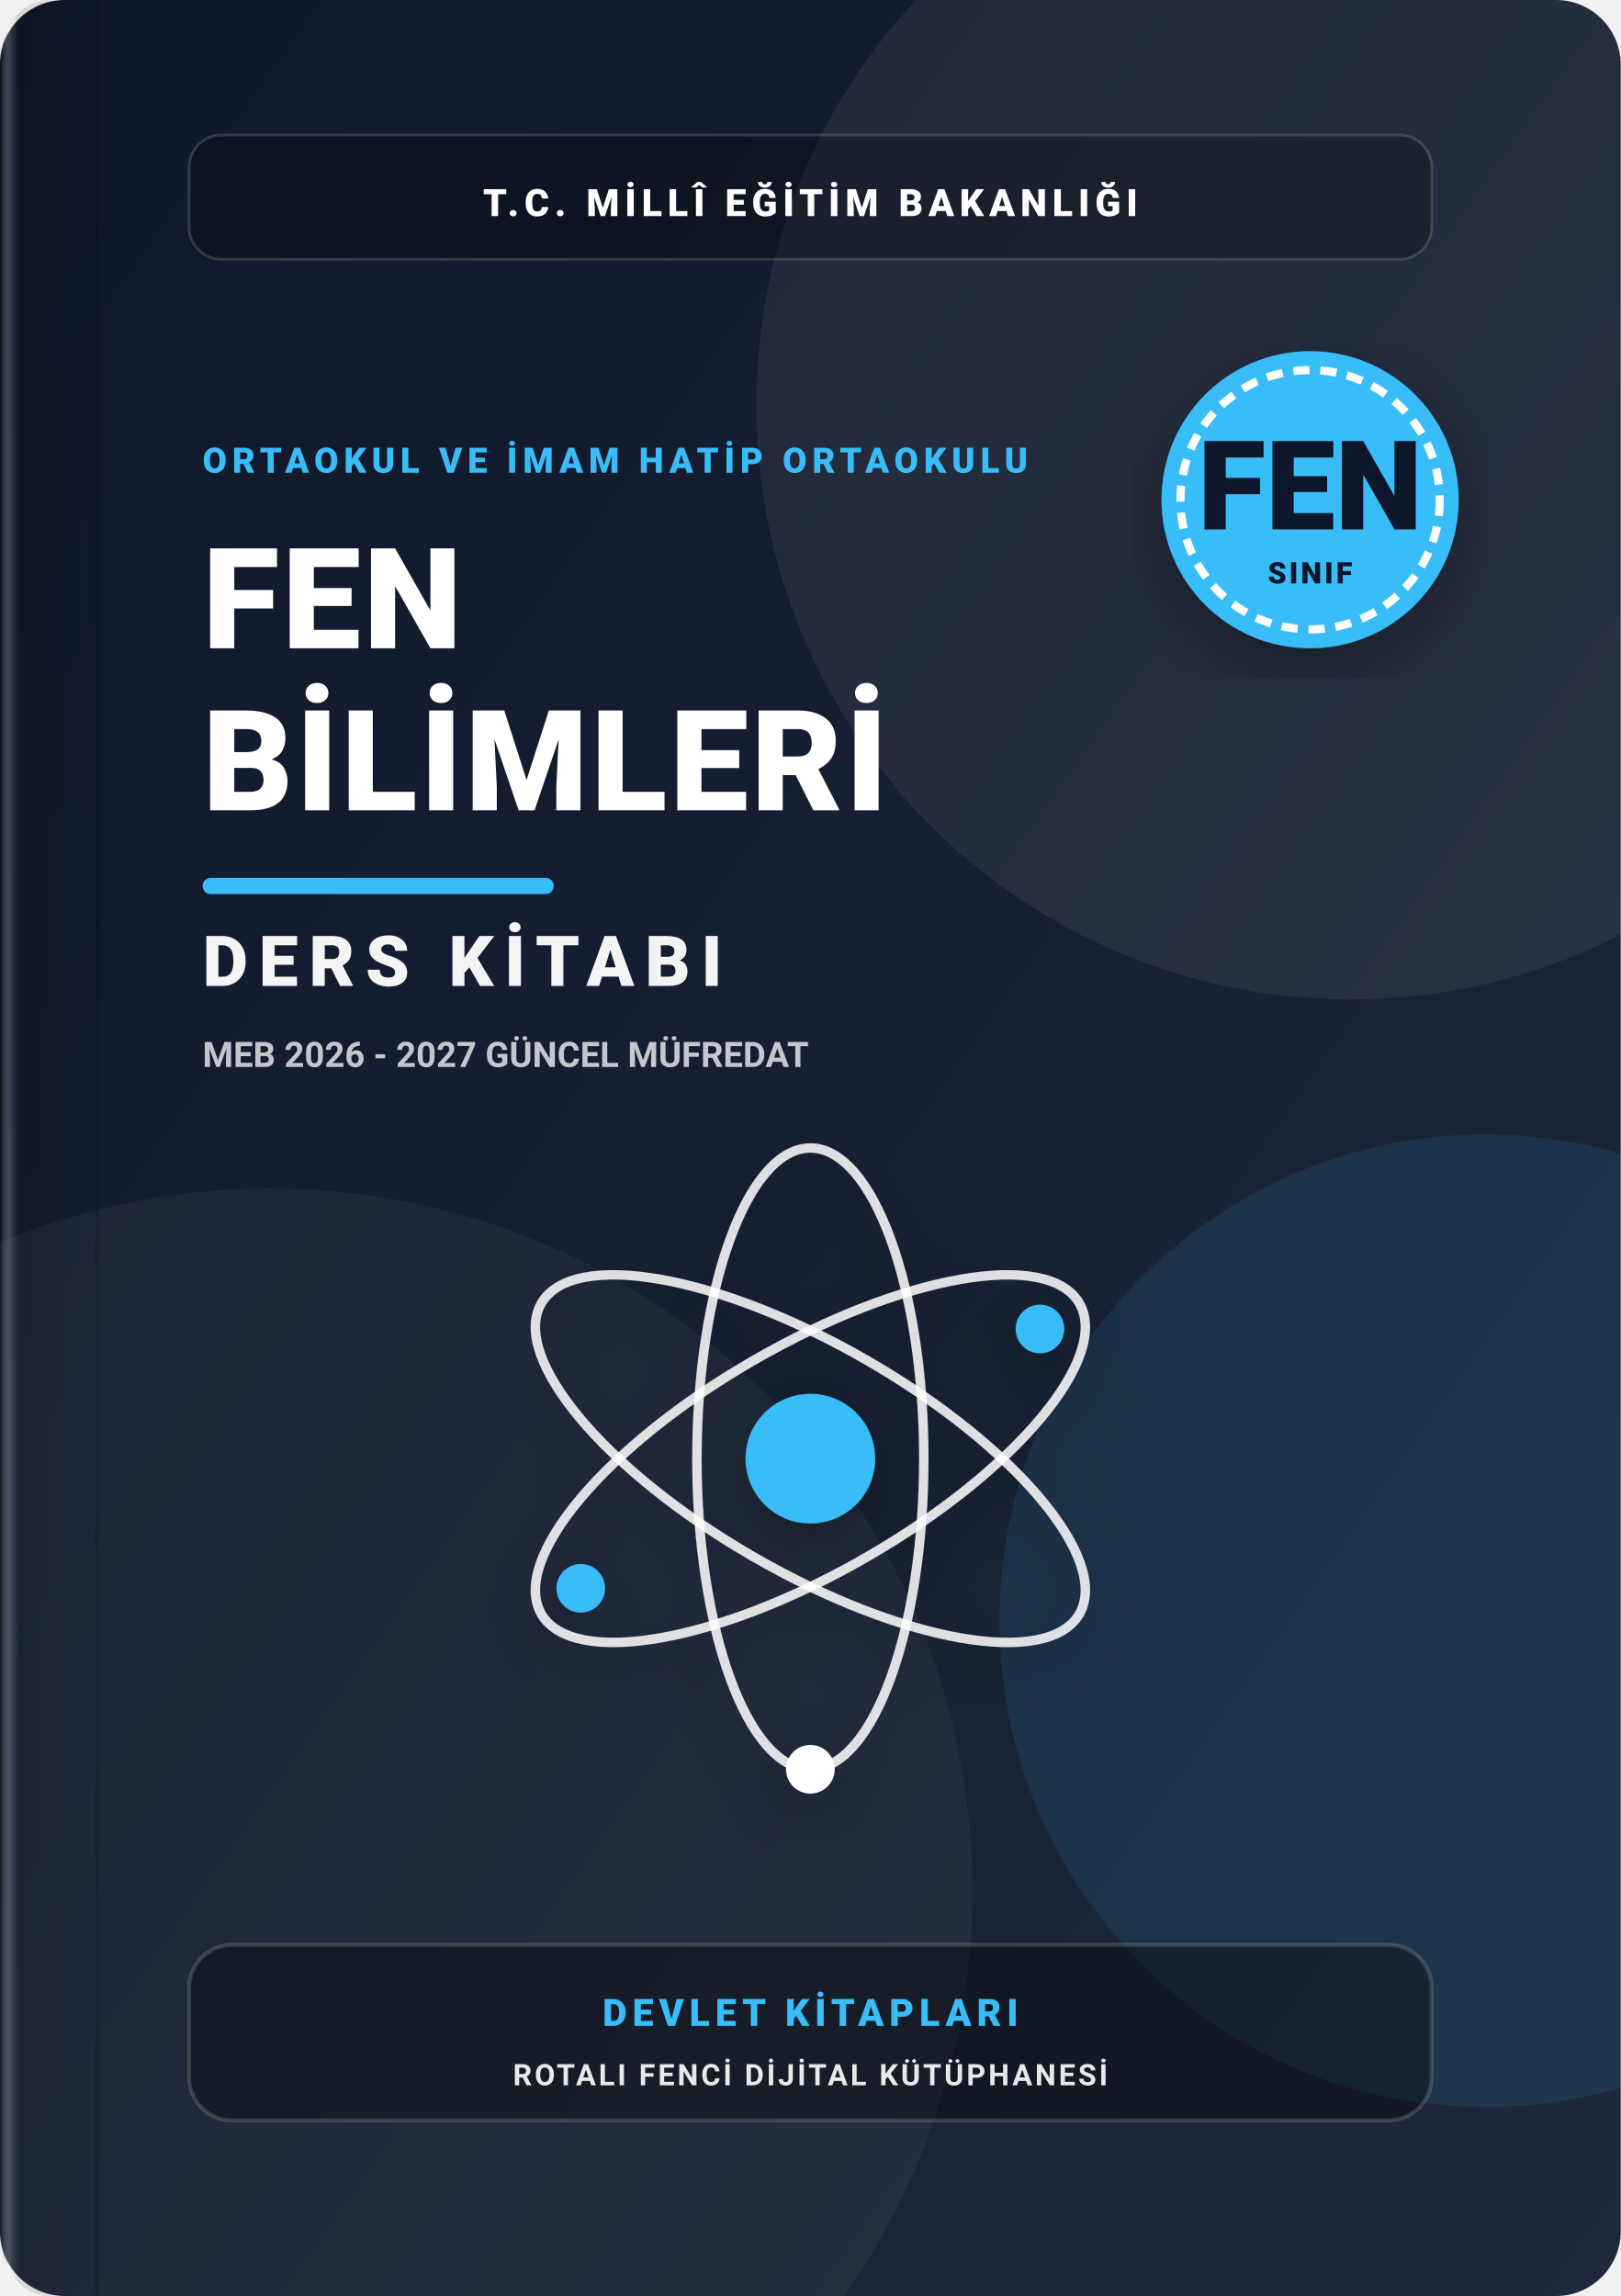
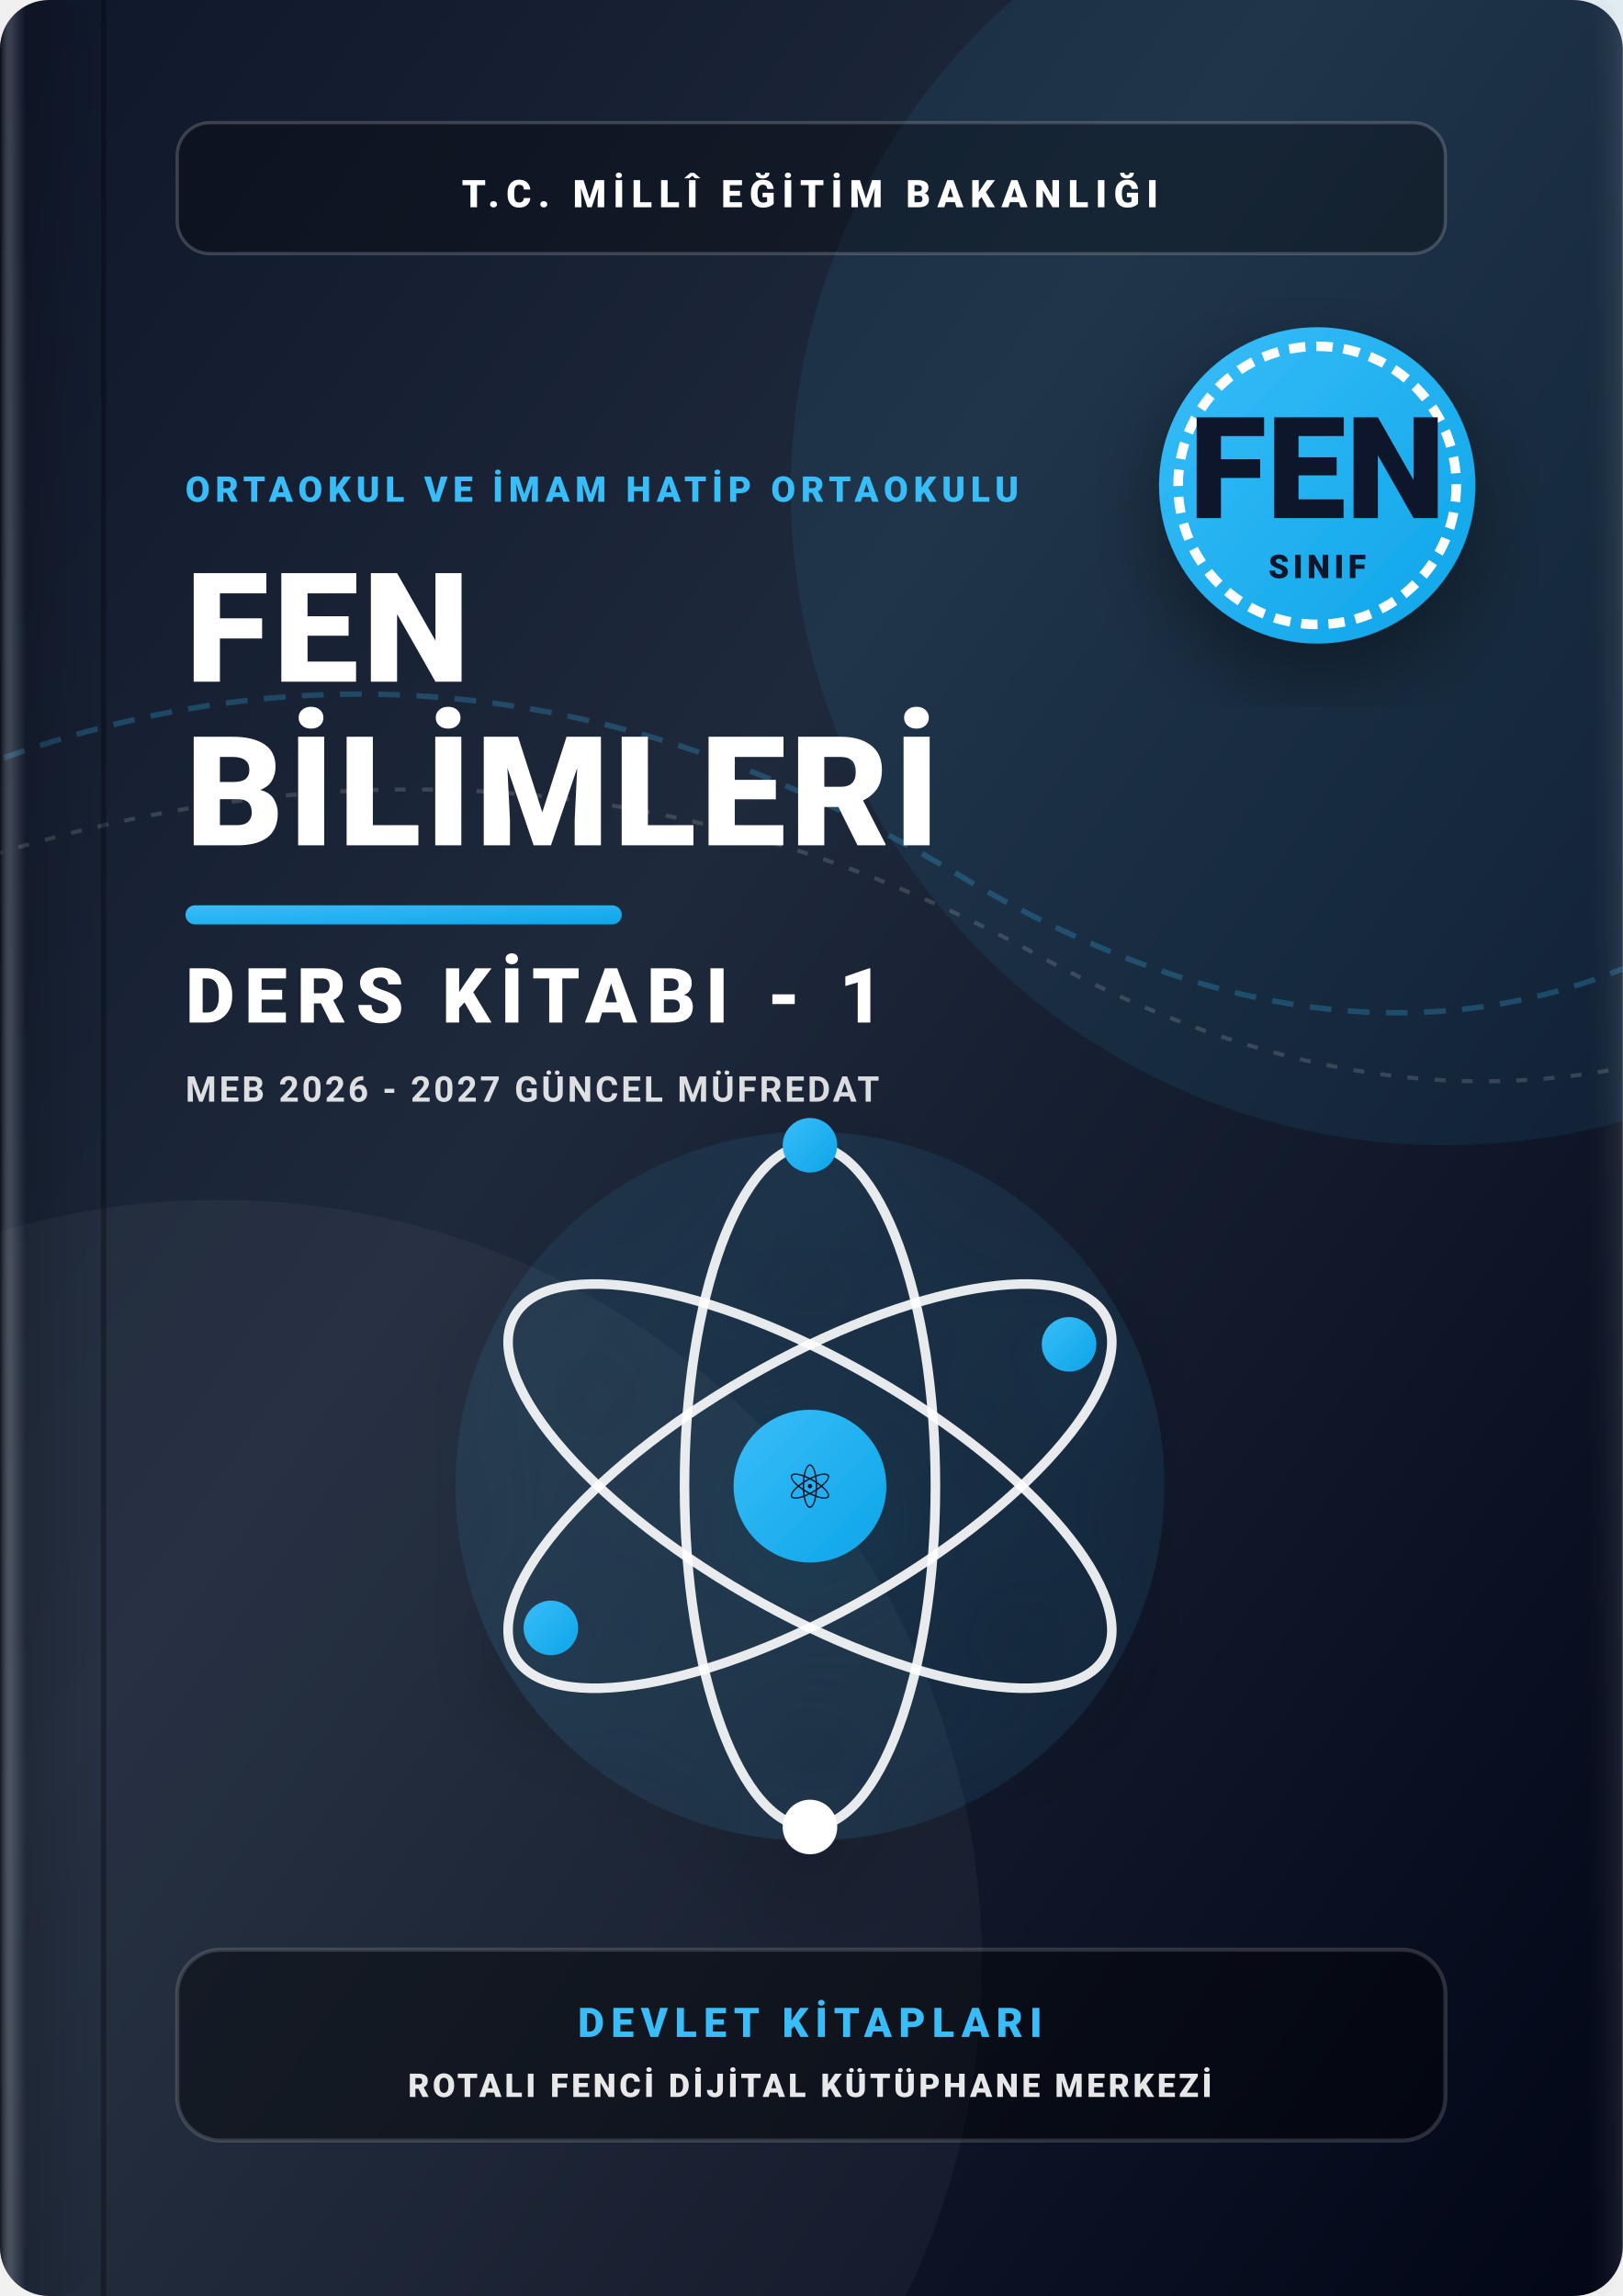
- <svg xmlns="http://www.w3.org/2000/svg" viewBox="0 0 600 850" width="100%" height="100%">
+ <svg xmlns="http://www.w3.org/2000/svg" viewBox="0 0 595 842" width="100%" height="100%">
  <defs>
-     <linearGradient id="grad-FEN" x1="0%" y1="0%" x2="100%" y2="100%">
+     <linearGradient id="bgGrad-FEN" x1="0%" y1="0%" x2="100%" y2="100%">
      <stop offset="0%" stop-color="#0f172a" />
-       <stop offset="100%" stop-color="#1e293b" />
+       <stop offset="40%" stop-color="#1e293b" />
+       <stop offset="100%" stop-color="#020617" />
    </linearGradient>
-     <linearGradient id="spine" x1="0%" y1="0%" x2="100%" y2="0%">
-       <stop offset="0%" stop-color="rgba(0,0,0,0.45)" />
-       <stop offset="10%" stop-color="rgba(255,255,255,0.18)" />
-       <stop offset="20%" stop-color="rgba(0,0,0,0.12)" />
+     <linearGradient id="accentGrad-FEN" x1="0%" y1="0%" x2="100%" y2="100%">
+       <stop offset="0%" stop-color="#38bdf8" />
+       <stop offset="100%" stop-color="#0ea5e9" />
+     </linearGradient>
+     <linearGradient id="spineShadow" x1="0%" y1="0%" x2="100%" y2="0%">
+       <stop offset="0%" stop-color="rgba(0,0,0,0.5)" />
+       <stop offset="12%" stop-color="rgba(255,255,255,0.15)" />
+       <stop offset="25%" stop-color="rgba(0,0,0,0.15)" />
      <stop offset="100%" stop-color="rgba(0,0,0,0)" />
    </linearGradient>
-     <filter id="shadow" x="-10%" y="-10%" width="120%" height="120%">
-       <feDropShadow dx="0" dy="8" stdDeviation="12" flood-opacity="0.35" />
+     <linearGradient id="edgeGlow" x1="100%" y1="0%" x2="0%" y2="0%">
+       <stop offset="0%" stop-color="rgba(0,0,0,0.3)" />
+       <stop offset="5%" stop-color="rgba(255,255,255,0.08)" />
+       <stop offset="100%" stop-color="rgba(0,0,0,0)" />
+     </linearGradient>
+     <filter id="shadow3d" x="-20%" y="-20%" width="140%" height="140%">
+       <feDropShadow dx="0" dy="12" stdDeviation="16" flood-opacity="0.4" />
    </filter>
  </defs>
-   <rect width="600" height="850" rx="24" fill="url(#grad-FEN)" />
-   <rect width="36" height="850" rx="24" fill="url(#spine)" />
-   <line x1="36" y1="0" x2="36" y2="850" stroke="rgba(0,0,0,0.2)" stroke-width="1.5" />
-   <circle cx="500" cy="150" r="220" fill="white" fill-opacity="0.06" />
-   <circle cx="100" cy="700" r="260" fill="white" fill-opacity="0.04" />
-   <circle cx="550" cy="600" r="180" fill="#38bdf8" fill-opacity="0.1" />
-   <g transform="translate(70, 50)">
-     <rect x="0" y="0" width="460" height="46" rx="12" fill="rgba(0,0,0,0.25)" stroke="rgba(255,255,255,0.15)" stroke-width="1" />
-     <text x="230" y="30" font-family="-apple-system, BlinkMacSystemFont, 'Segoe UI', Roboto, sans-serif" font-size="14" font-weight="900" fill="#ffffff" letter-spacing="2" text-anchor="middle">T.C. MİLLÎ EĞİTİM BAKANLIĞI</text>
+   <rect width="595" height="842" rx="18" fill="url(#bgGrad-FEN)" />
+   <circle cx="530" cy="180" r="240" fill="#38bdf8" fill-opacity="0.08" />
+   <circle cx="80" cy="720" r="280" fill="#ffffff" fill-opacity="0.04" />
+   <path d="M-50,300 Q150,200 350,320 T700,280" fill="none" stroke="#38bdf8" stroke-width="2" stroke-opacity="0.25" stroke-dasharray="8 6" />
+   <path d="M-50,330 Q180,240 380,350 T750,310" fill="none" stroke="#ffffff" stroke-width="1.5" stroke-opacity="0.15" stroke-dasharray="4 6" />
+   <g transform="translate(65, 45)">
+     <rect x="0" y="0" width="465" height="48" rx="12" fill="rgba(0,0,0,0.3)" stroke="rgba(255,255,255,0.18)" stroke-width="1.2" />
+     <text x="232" y="31" font-family="-apple-system, BlinkMacSystemFont, 'Segoe UI', Roboto, Helvetica, Arial, sans-serif" font-size="14" font-weight="900" fill="#ffffff" letter-spacing="2.5" text-anchor="middle">T.C. MİLLÎ EĞİTİM BAKANLIĞI</text>
  </g>
-   <g transform="translate(430, 130)" filter="url(#shadow)">
-     <circle cx="55" cy="55" r="55" fill="#38bdf8" />
-     <circle cx="55" cy="55" r="48" fill="none" stroke="#ffffff" stroke-width="3" stroke-dasharray="6 4" />
-     <text x="55" y="66" font-family="-apple-system, BlinkMacSystemFont, 'Segoe UI', Roboto, sans-serif" font-size="46" font-weight="900" fill="#0f172a" text-anchor="middle">FEN</text>
-     <text x="55" y="86" font-family="-apple-system, BlinkMacSystemFont, 'Segoe UI', Roboto, sans-serif" font-size="11" font-weight="900" fill="#0f172a" letter-spacing="1" text-anchor="middle">SINIF</text>
+   <g transform="translate(425, 120)" filter="url(#shadow3d)">
+     <circle cx="58" cy="58" r="58" fill="url(#accentGrad-FEN)" />
+     <circle cx="58" cy="58" r="51" fill="none" stroke="#ffffff" stroke-width="3.5" stroke-dasharray="6 4" />
+     <text x="58" y="70" font-family="-apple-system, BlinkMacSystemFont, 'Segoe UI', Roboto, sans-serif" font-size="52" font-weight="900" fill="#0f172a" text-anchor="middle">FEN</text>
+     <text x="58" y="92" font-family="-apple-system, BlinkMacSystemFont, 'Segoe UI', Roboto, sans-serif" font-size="12" font-weight="900" fill="#0f172a" letter-spacing="1.5" text-anchor="middle">SINIF</text>
  </g>
-   <text x="75" y="175" font-family="-apple-system, BlinkMacSystemFont, 'Segoe UI', Roboto, sans-serif" font-size="13" font-weight="800" fill="#38bdf8" letter-spacing="2">ORTAOKUL VE İMAM HATİP ORTAOKULU</text>
-   <text x="75" y="240" font-family="-apple-system, BlinkMacSystemFont, 'Segoe UI', Roboto, sans-serif" font-size="52" font-weight="900" fill="#ffffff" letter-spacing="1">FEN</text>
-   <text x="75" y="300" font-family="-apple-system, BlinkMacSystemFont, 'Segoe UI', Roboto, sans-serif" font-size="52" font-weight="900" fill="#ffffff" letter-spacing="1">BİLİMLERİ</text>
-   <rect x="75" y="325" width="130" height="6" rx="3" fill="#38bdf8" />
-   <text x="75" y="365" font-family="-apple-system, BlinkMacSystemFont, 'Segoe UI', Roboto, sans-serif" font-size="26" font-weight="900" fill="#ffffff" fill-opacity="0.95" letter-spacing="4">DERS KİTABI</text>
-   <text x="75" y="395" font-family="-apple-system, BlinkMacSystemFont, 'Segoe UI', Roboto, sans-serif" font-size="13" font-weight="700" fill="#ffffff" fill-opacity="0.75">MEB 2026 - 2027 GÜNCEL MÜFREDAT</text>
-   <g transform="translate(300, 540)" filter="url(#shadow)">
-     <circle cx="0" cy="0" r="24" fill="#38bdf8" />
-     <ellipse cx="0" cy="0" rx="115" ry="42" fill="none" stroke="#ffffff" stroke-width="3.5" stroke-opacity="0.85" transform="rotate(30)" />
-     <ellipse cx="0" cy="0" rx="115" ry="42" fill="none" stroke="#ffffff" stroke-width="3.5" stroke-opacity="0.85" transform="rotate(-30)" />
-     <ellipse cx="0" cy="0" rx="115" ry="42" fill="none" stroke="#ffffff" stroke-width="3.5" stroke-opacity="0.85" transform="rotate(90)" />
-     <circle cx="85" cy="-48" r="9" fill="#38bdf8" />
-     <circle cx="-85" cy="48" r="9" fill="#38bdf8" />
-     <circle cx="0" cy="115" r="9" fill="#ffffff" />
+   <g transform="translate(68, 160)">
+     <text x="0" y="24" font-family="-apple-system, BlinkMacSystemFont, 'Segoe UI', Roboto, sans-serif" font-size="13" font-weight="800" fill="#38bdf8" letter-spacing="2">ORTAOKUL VE İMAM HATİP ORTAOKULU</text>
+     <text x="0" y="90" font-family="-apple-system, BlinkMacSystemFont, 'Segoe UI', Roboto, sans-serif" font-size="56" font-weight="900" fill="#ffffff" letter-spacing="1.5">FEN</text>
+     <text x="0" y="150" font-family="-apple-system, BlinkMacSystemFont, 'Segoe UI', Roboto, sans-serif" font-size="56" font-weight="900" fill="#ffffff" letter-spacing="1.5">BİLİMLERİ</text>
+     <rect x="0" y="172" width="160" height="7" rx="3.5" fill="url(#accentGrad-FEN)" />
+     <text x="0" y="215" font-family="-apple-system, BlinkMacSystemFont, 'Segoe UI', Roboto, sans-serif" font-size="28" font-weight="900" fill="#ffffff" letter-spacing="3.5">DERS KİTABI - 1</text>
+     <text x="0" y="244" font-family="-apple-system, BlinkMacSystemFont, 'Segoe UI', Roboto, sans-serif" font-size="13" font-weight="700" fill="#ffffff" fill-opacity="0.85" letter-spacing="1">MEB 2026 - 2027 GÜNCEL MÜFREDAT</text>
  </g>
-   <g transform="translate(70, 720)">
-     <rect x="0" y="0" width="460" height="65" rx="16" fill="rgba(0,0,0,0.35)" stroke="rgba(255,255,255,0.15)" stroke-width="1.5" />
-     <text x="230" y="30" font-family="-apple-system, BlinkMacSystemFont, 'Segoe UI', Roboto, sans-serif" font-size="14" font-weight="900" fill="#38bdf8" letter-spacing="2" text-anchor="middle">DEVLET KİTAPLARI</text>
-     <text x="230" y="52" font-family="-apple-system, BlinkMacSystemFont, 'Segoe UI', Roboto, sans-serif" font-size="11" font-weight="700" fill="#ffffff" fill-opacity="0.9" letter-spacing="1" text-anchor="middle">ROTALI FENCİ DİJİTAL KÜTÜPHANESİ</text>
+   <g transform="translate(297, 545)" filter="url(#shadow3d)">
+     <circle cx="0" cy="0" r="130" fill="#38bdf8" fill-opacity="0.08" />
+     <circle cx="0" cy="0" r="28" fill="url(#accentGrad-FEN)" />
+     <text x="0" y="8" font-family="sans-serif" font-size="22" font-weight="900" fill="#0f172a" text-anchor="middle">⚛</text>
+     <ellipse cx="0" cy="0" rx="125" ry="46" fill="none" stroke="#ffffff" stroke-width="3.5" stroke-opacity="0.9" transform="rotate(30)" />
+     <ellipse cx="0" cy="0" rx="125" ry="46" fill="none" stroke="#ffffff" stroke-width="3.5" stroke-opacity="0.9" transform="rotate(-30)" />
+     <ellipse cx="0" cy="0" rx="125" ry="46" fill="none" stroke="#ffffff" stroke-width="3.5" stroke-opacity="0.9" transform="rotate(90)" />
+     <circle cx="95" cy="-52" r="10" fill="url(#accentGrad-FEN)" />
+     <circle cx="-95" cy="52" r="10" fill="url(#accentGrad-FEN)" />
+     <circle cx="0" cy="125" r="10" fill="#ffffff" />
+     <circle cx="0" cy="-125" r="10" fill="url(#accentGrad-FEN)" />
  </g>
+   <g transform="translate(65, 715)">
+     <rect x="0" y="0" width="465" height="70" rx="16" fill="rgba(0,0,0,0.4)" stroke="rgba(255,255,255,0.15)" stroke-width="1.5" />
+     <text x="232" y="32" font-family="-apple-system, BlinkMacSystemFont, 'Segoe UI', Roboto, sans-serif" font-size="15" font-weight="900" fill="#38bdf8" letter-spacing="2.5" text-anchor="middle">DEVLET KİTAPLARI</text>
+     <text x="232" y="54" font-family="-apple-system, BlinkMacSystemFont, 'Segoe UI', Roboto, sans-serif" font-size="12" font-weight="800" fill="#ffffff" fill-opacity="0.9" letter-spacing="1.2" text-anchor="middle">ROTALI FENCİ DİJİTAL KÜTÜPHANE MERKEZİ</text>
+   </g>
+   <rect width="38" height="842" rx="18" fill="url(#spineShadow)" />
+   <line x1="38" y1="0" x2="38" y2="842" stroke="rgba(0,0,0,0.3)" stroke-width="2" />
+   <rect x="580" width="15" height="842" rx="18" fill="url(#edgeGlow)" />
</svg>
